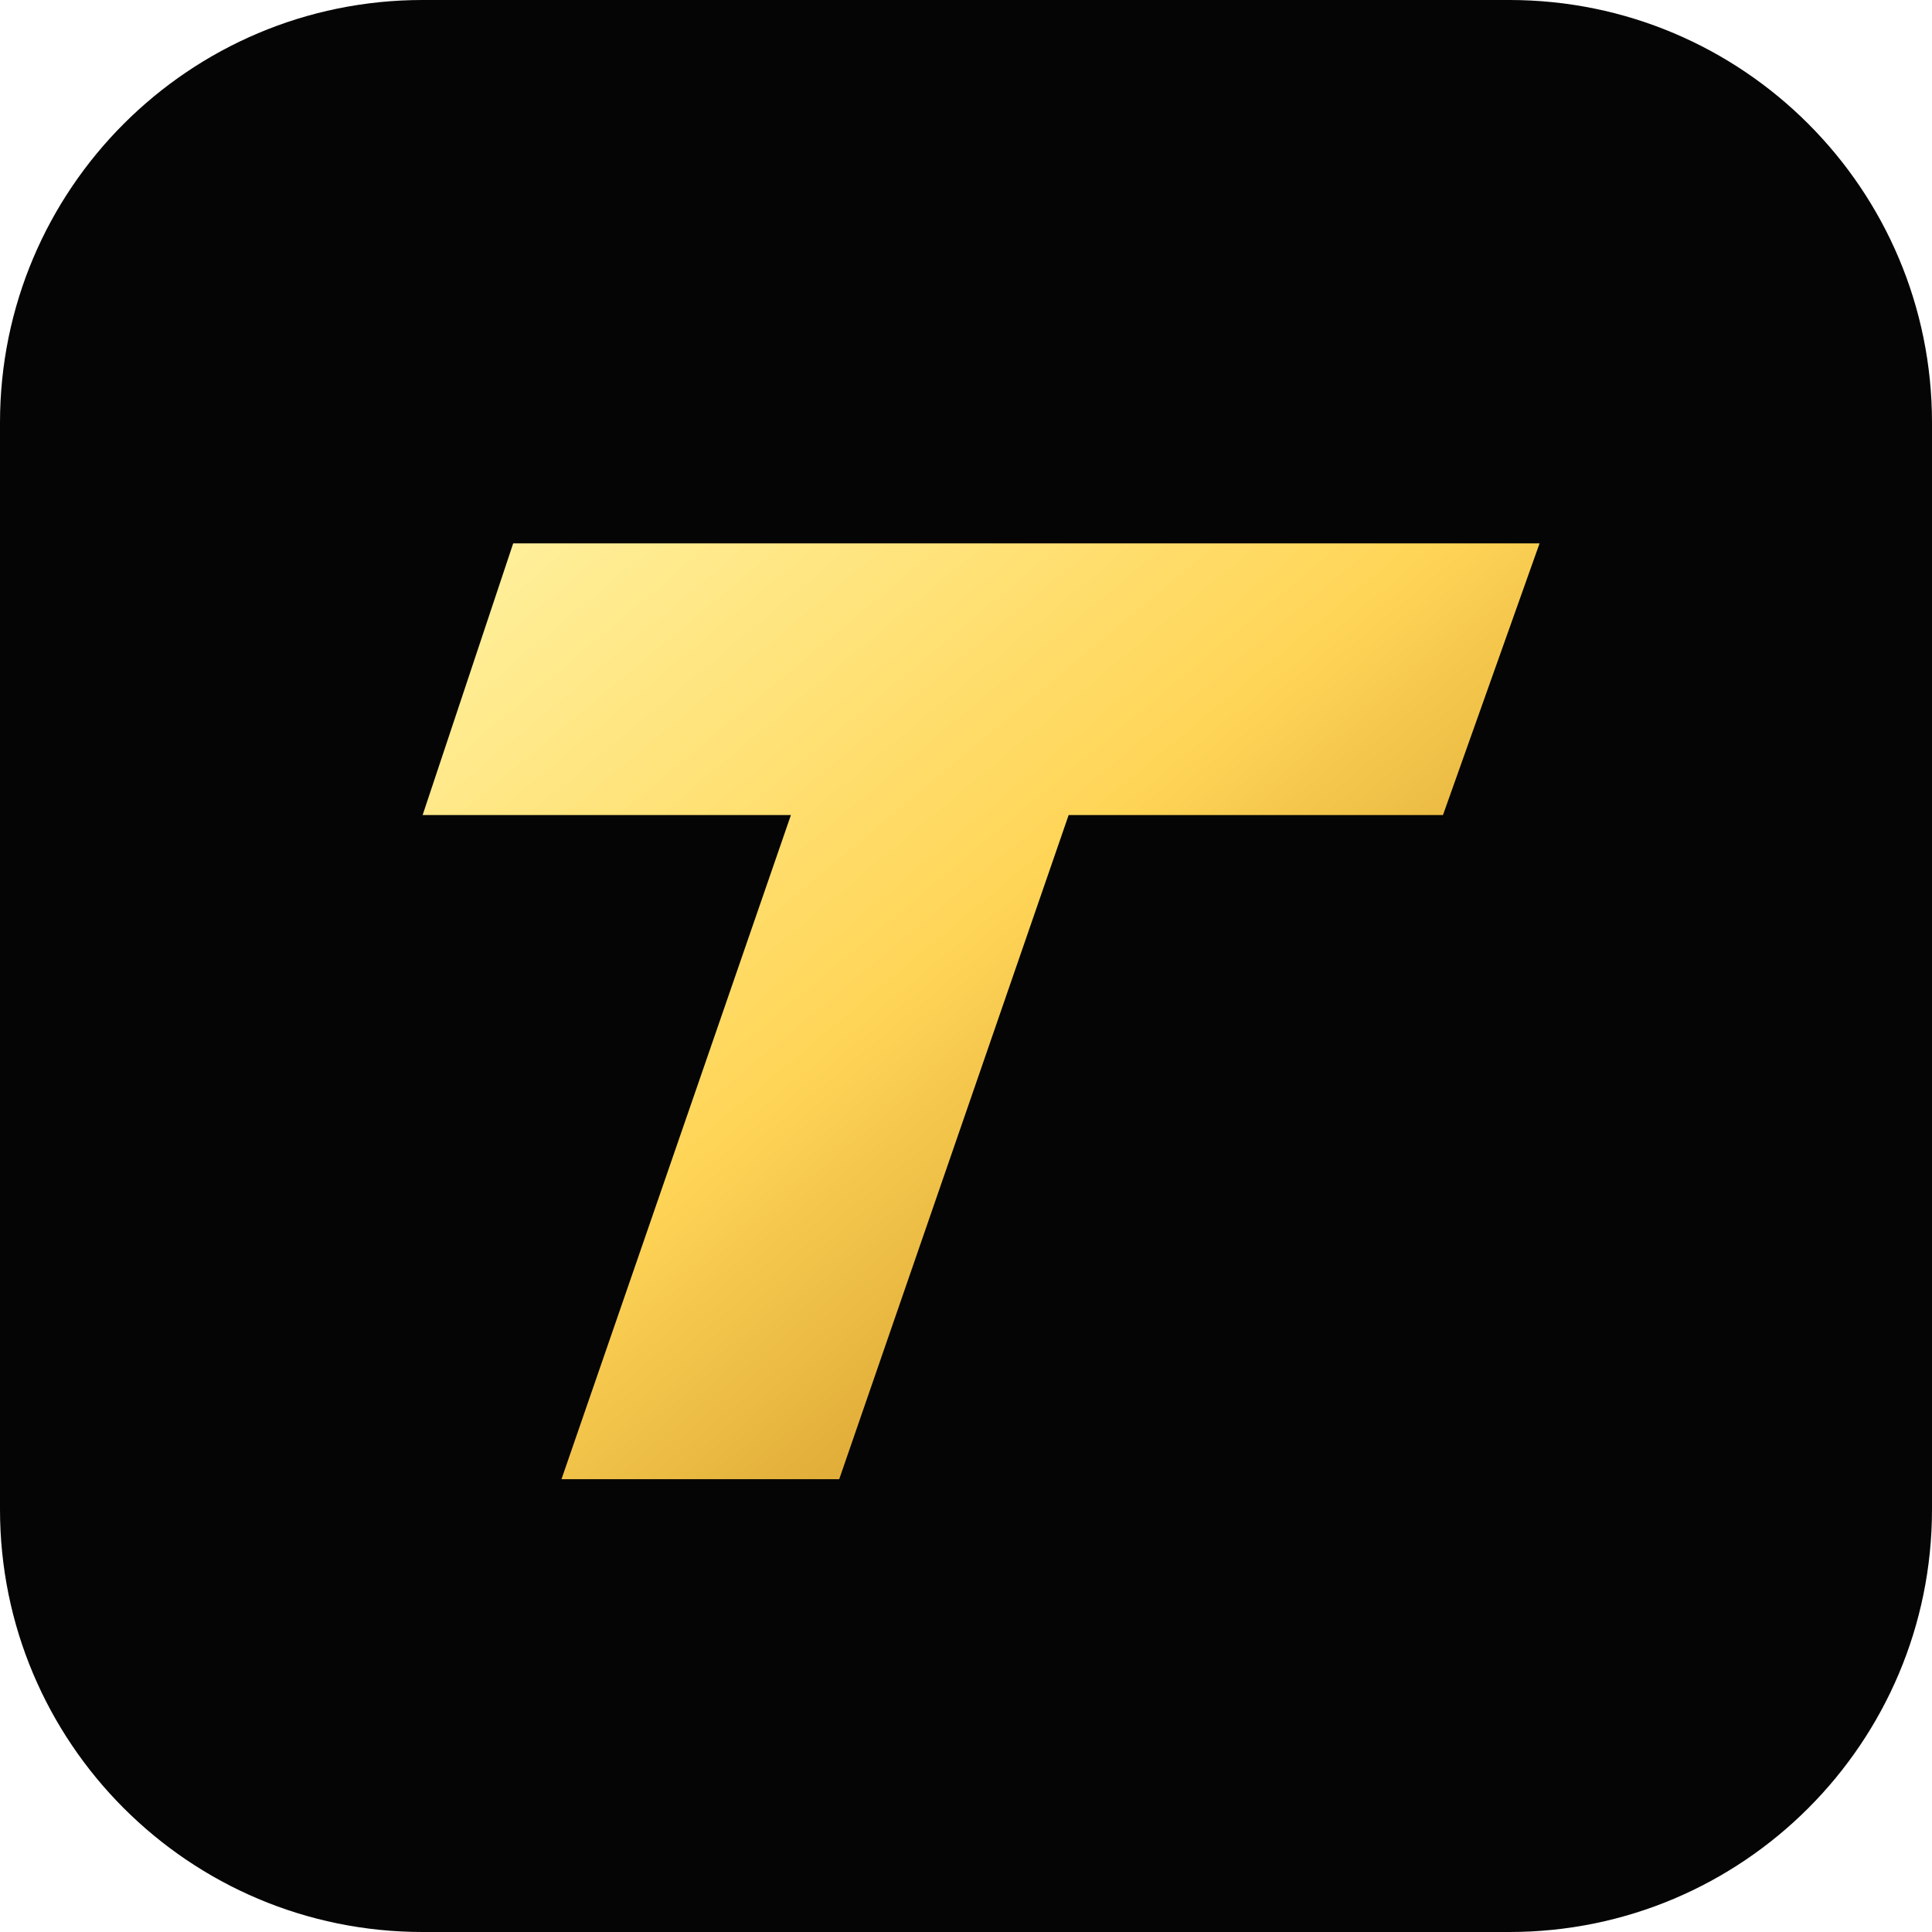
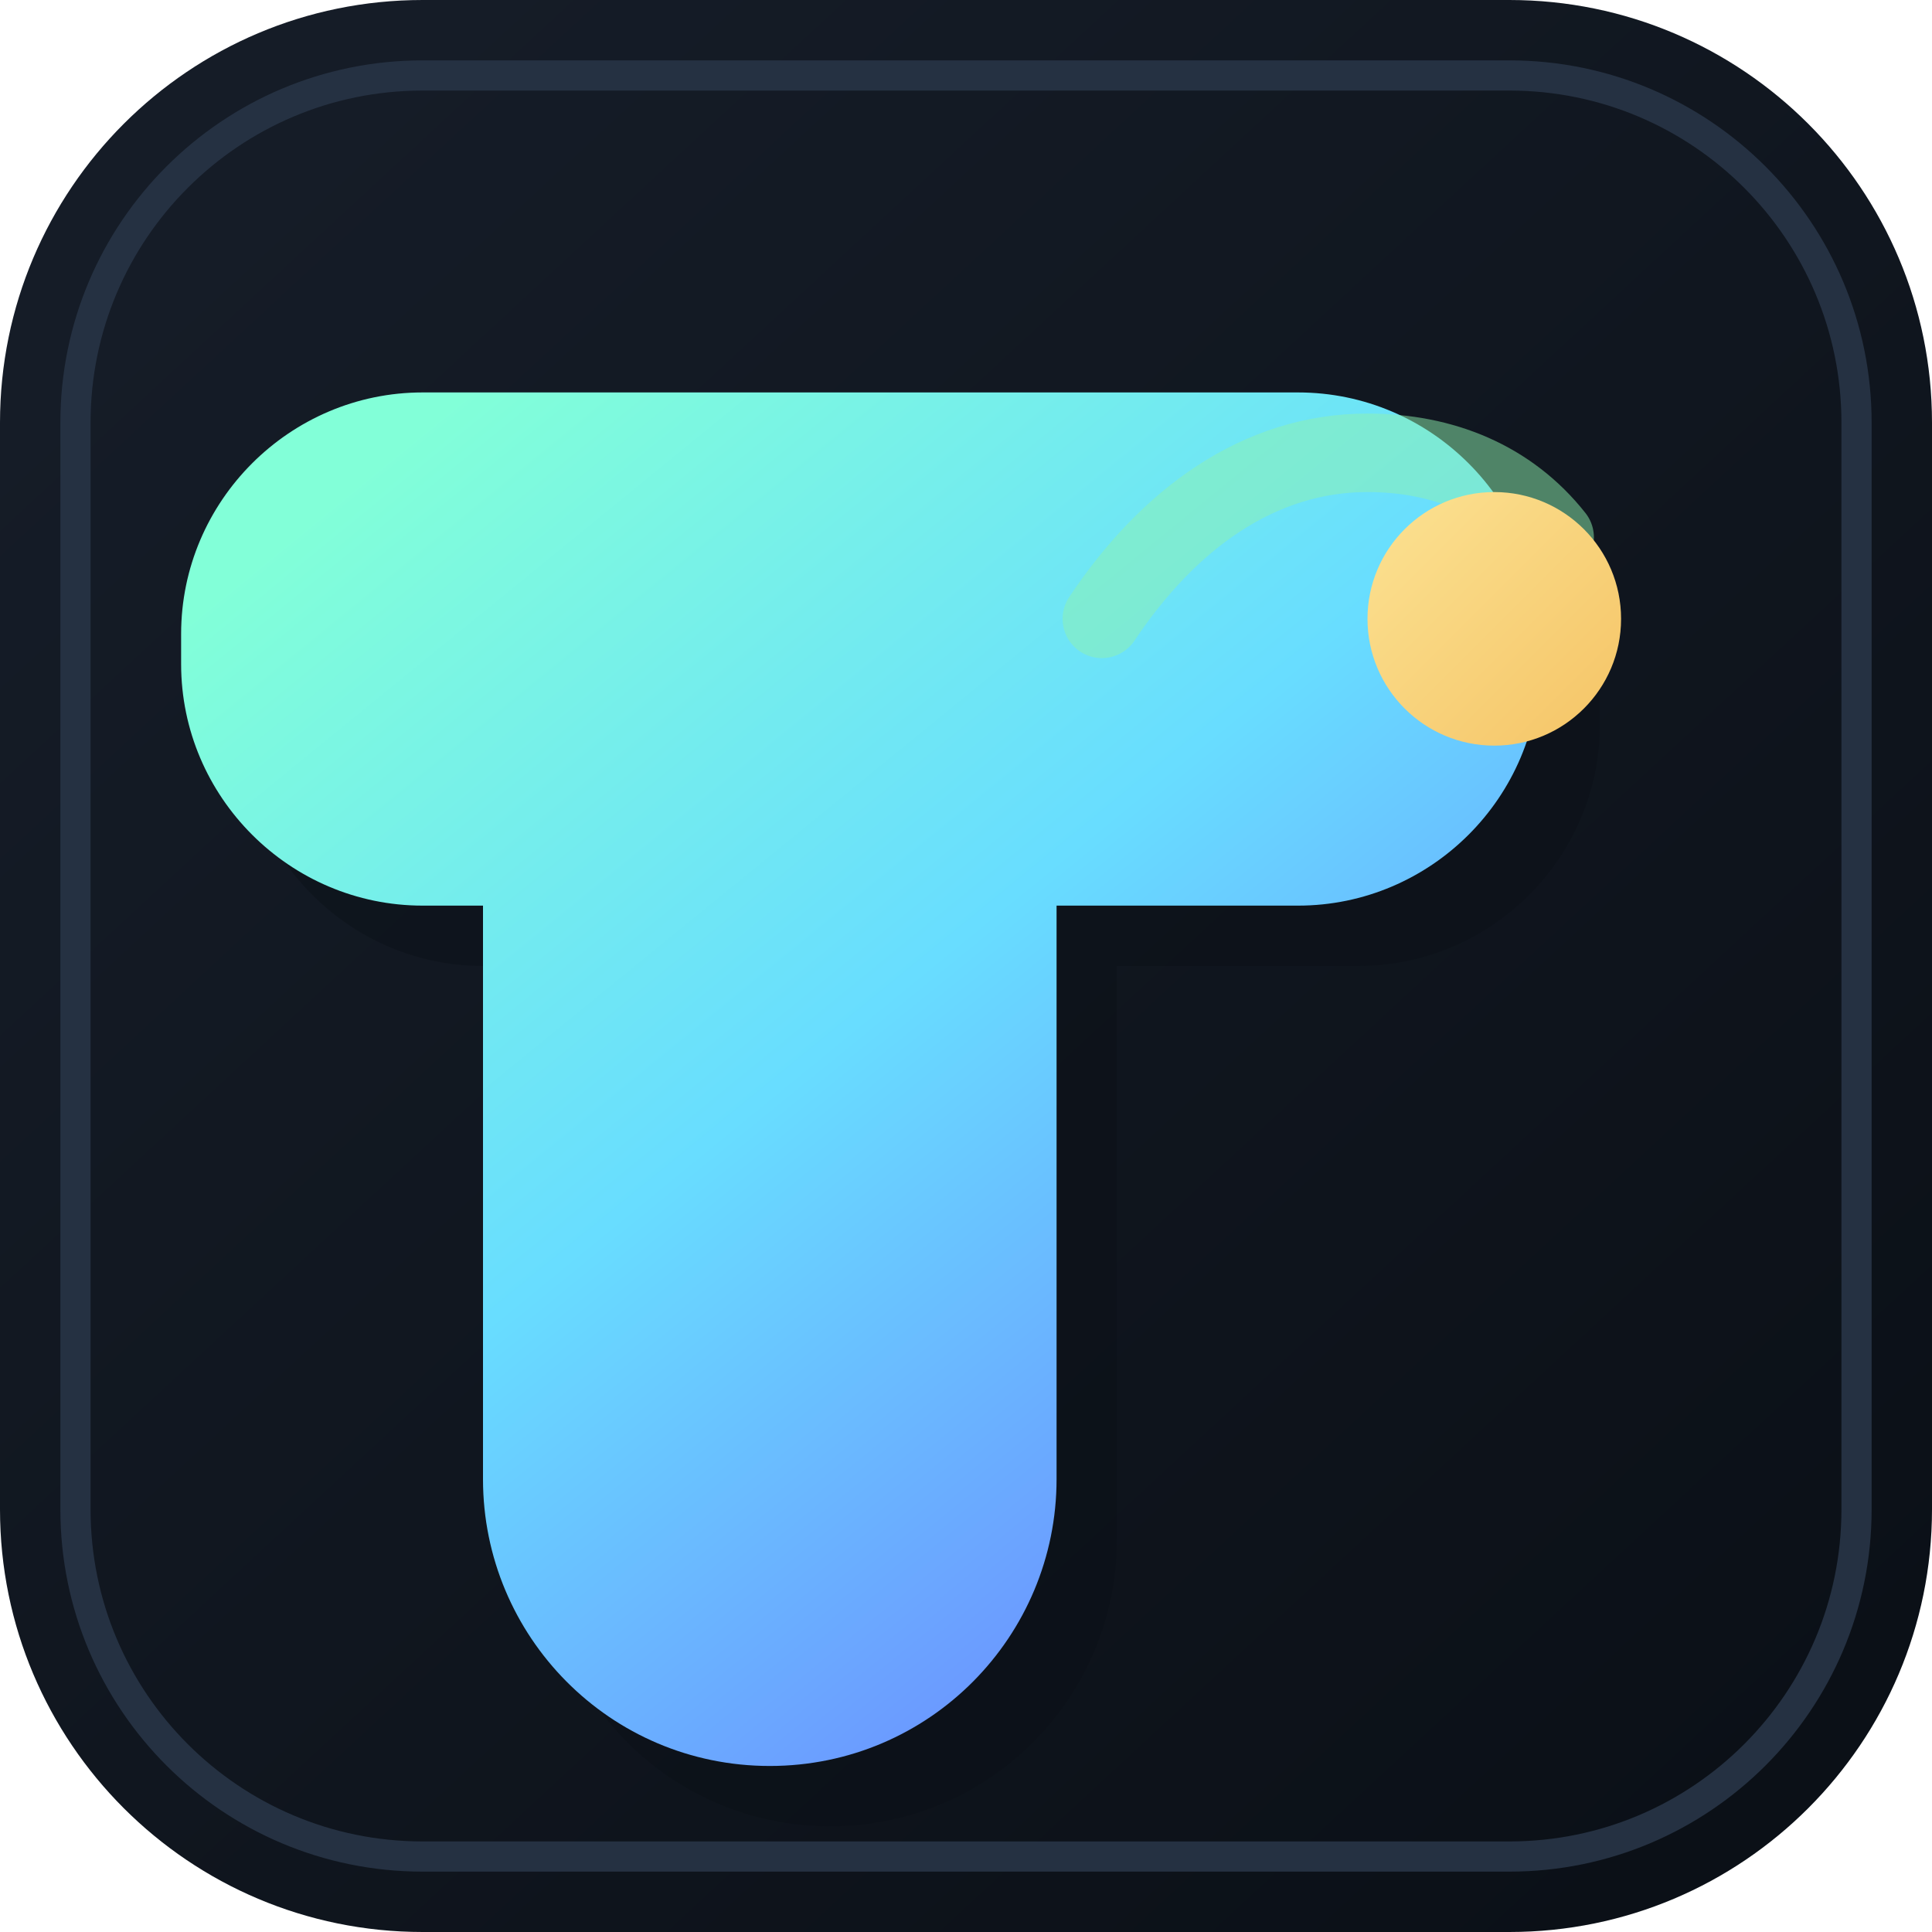
- <svg xmlns="http://www.w3.org/2000/svg" viewBox="0 0 64 64" role="img" aria-label="Tempomeme favicon">
+ <svg xmlns="http://www.w3.org/2000/svg" viewBox="0 0 64 64" role="img" aria-label="TempoBoard favicon">
  <defs>
-     <linearGradient id="gold-favicon" x1="0%" y1="0%" x2="100%" y2="100%">
-       <stop offset="0%" stop-color="#fff2a1" />
-       <stop offset="45%" stop-color="#ffd557" />
-       <stop offset="100%" stop-color="#b87910" />
+     <linearGradient id="bg" x1="8" y1="6" x2="58" y2="60" gradientUnits="userSpaceOnUse">
+       <stop offset="0%" stop-color="#151c27" />
+       <stop offset="100%" stop-color="#0b1017" />
+     </linearGradient>
+     <linearGradient id="mark" x1="14" y1="14" x2="45" y2="52" gradientUnits="userSpaceOnUse">
+       <stop offset="0%" stop-color="#82ffd8" />
+       <stop offset="50%" stop-color="#68ddff" />
+       <stop offset="100%" stop-color="#6c89ff" />
+     </linearGradient>
+     <linearGradient id="accent" x1="40" y1="12" x2="52" y2="24" gradientUnits="userSpaceOnUse">
+       <stop offset="0%" stop-color="#fff4ad" />
+       <stop offset="100%" stop-color="#f6c86c" />
    </linearGradient>
  </defs>
-   <rect width="64" height="64" rx="14" fill="#050505" />
-   <path fill="url(#gold-favicon)" d="M17 18h34l-3.2 9H35.4L27.8 49H18.6l7.6-22H14z" />
+   <rect width="64" height="64" rx="14" fill="url(#bg)" />
+   <rect x="2.5" y="2.5" width="59" height="59" rx="11.5" fill="none" stroke="#253142" />
+   <path d="M43 13c4.4 0 8 3.6 8 8v1c0 4.4-3.6 8-8 8h-8v19c0 5.2-4.2 9.5-9.5 9.5S16 54.2 16 49V30h-2c-4.4 0-8-3.6-8-8v-1c0-4.4 3.6-8 8-8z" fill="#0a0f16" opacity="0.42" transform="translate(2 2)" />
+   <path d="M43 13c4.4 0 8 3.6 8 8v1c0 4.4-3.6 8-8 8h-8v19c0 5.2-4.2 9.5-9.5 9.5S16 54.2 16 49V30h-2c-4.4 0-8-3.6-8-8v-1c0-4.4 3.6-8 8-8z" fill="url(#mark)" />
+   <path d="M36.5 20.5c2.2-3.3 5.2-5.5 8.8-5.5 2.5 0 4.7 0.9 6.2 2.8" fill="none" stroke="#8ef3b1" stroke-opacity="0.5" stroke-width="2.6" stroke-linecap="round" />
+   <circle cx="49.5" cy="20.5" r="4.2" fill="url(#accent)" />
</svg>
